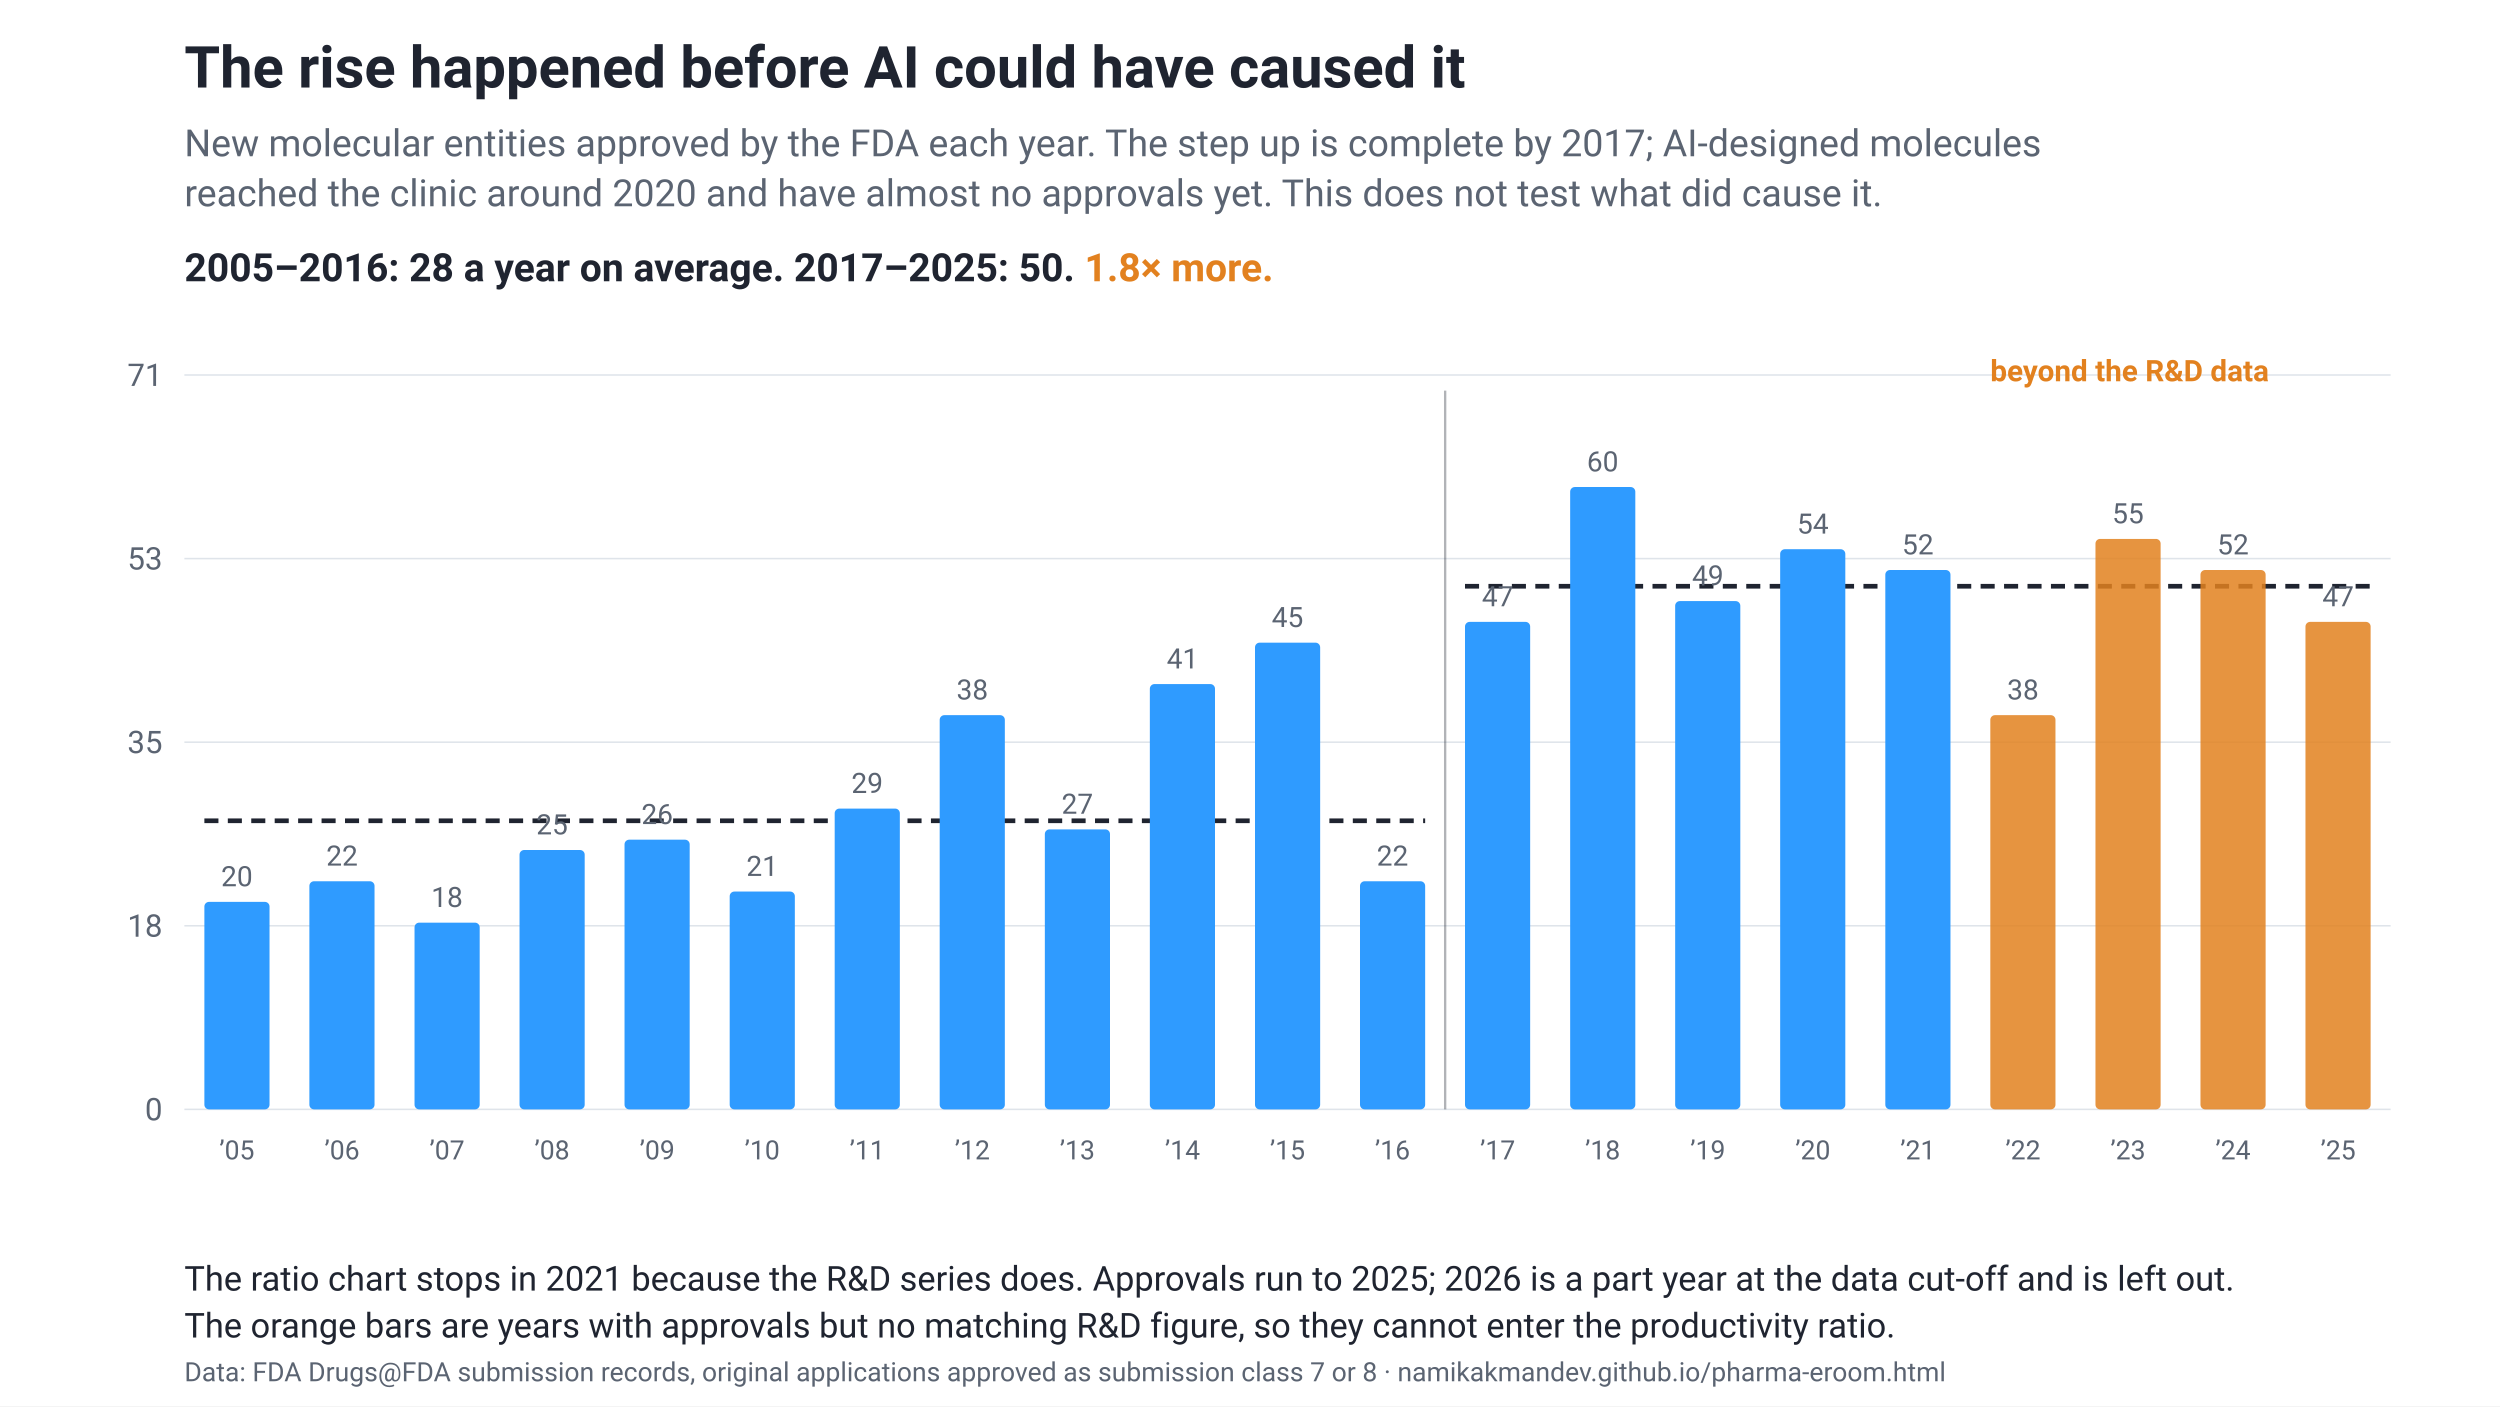
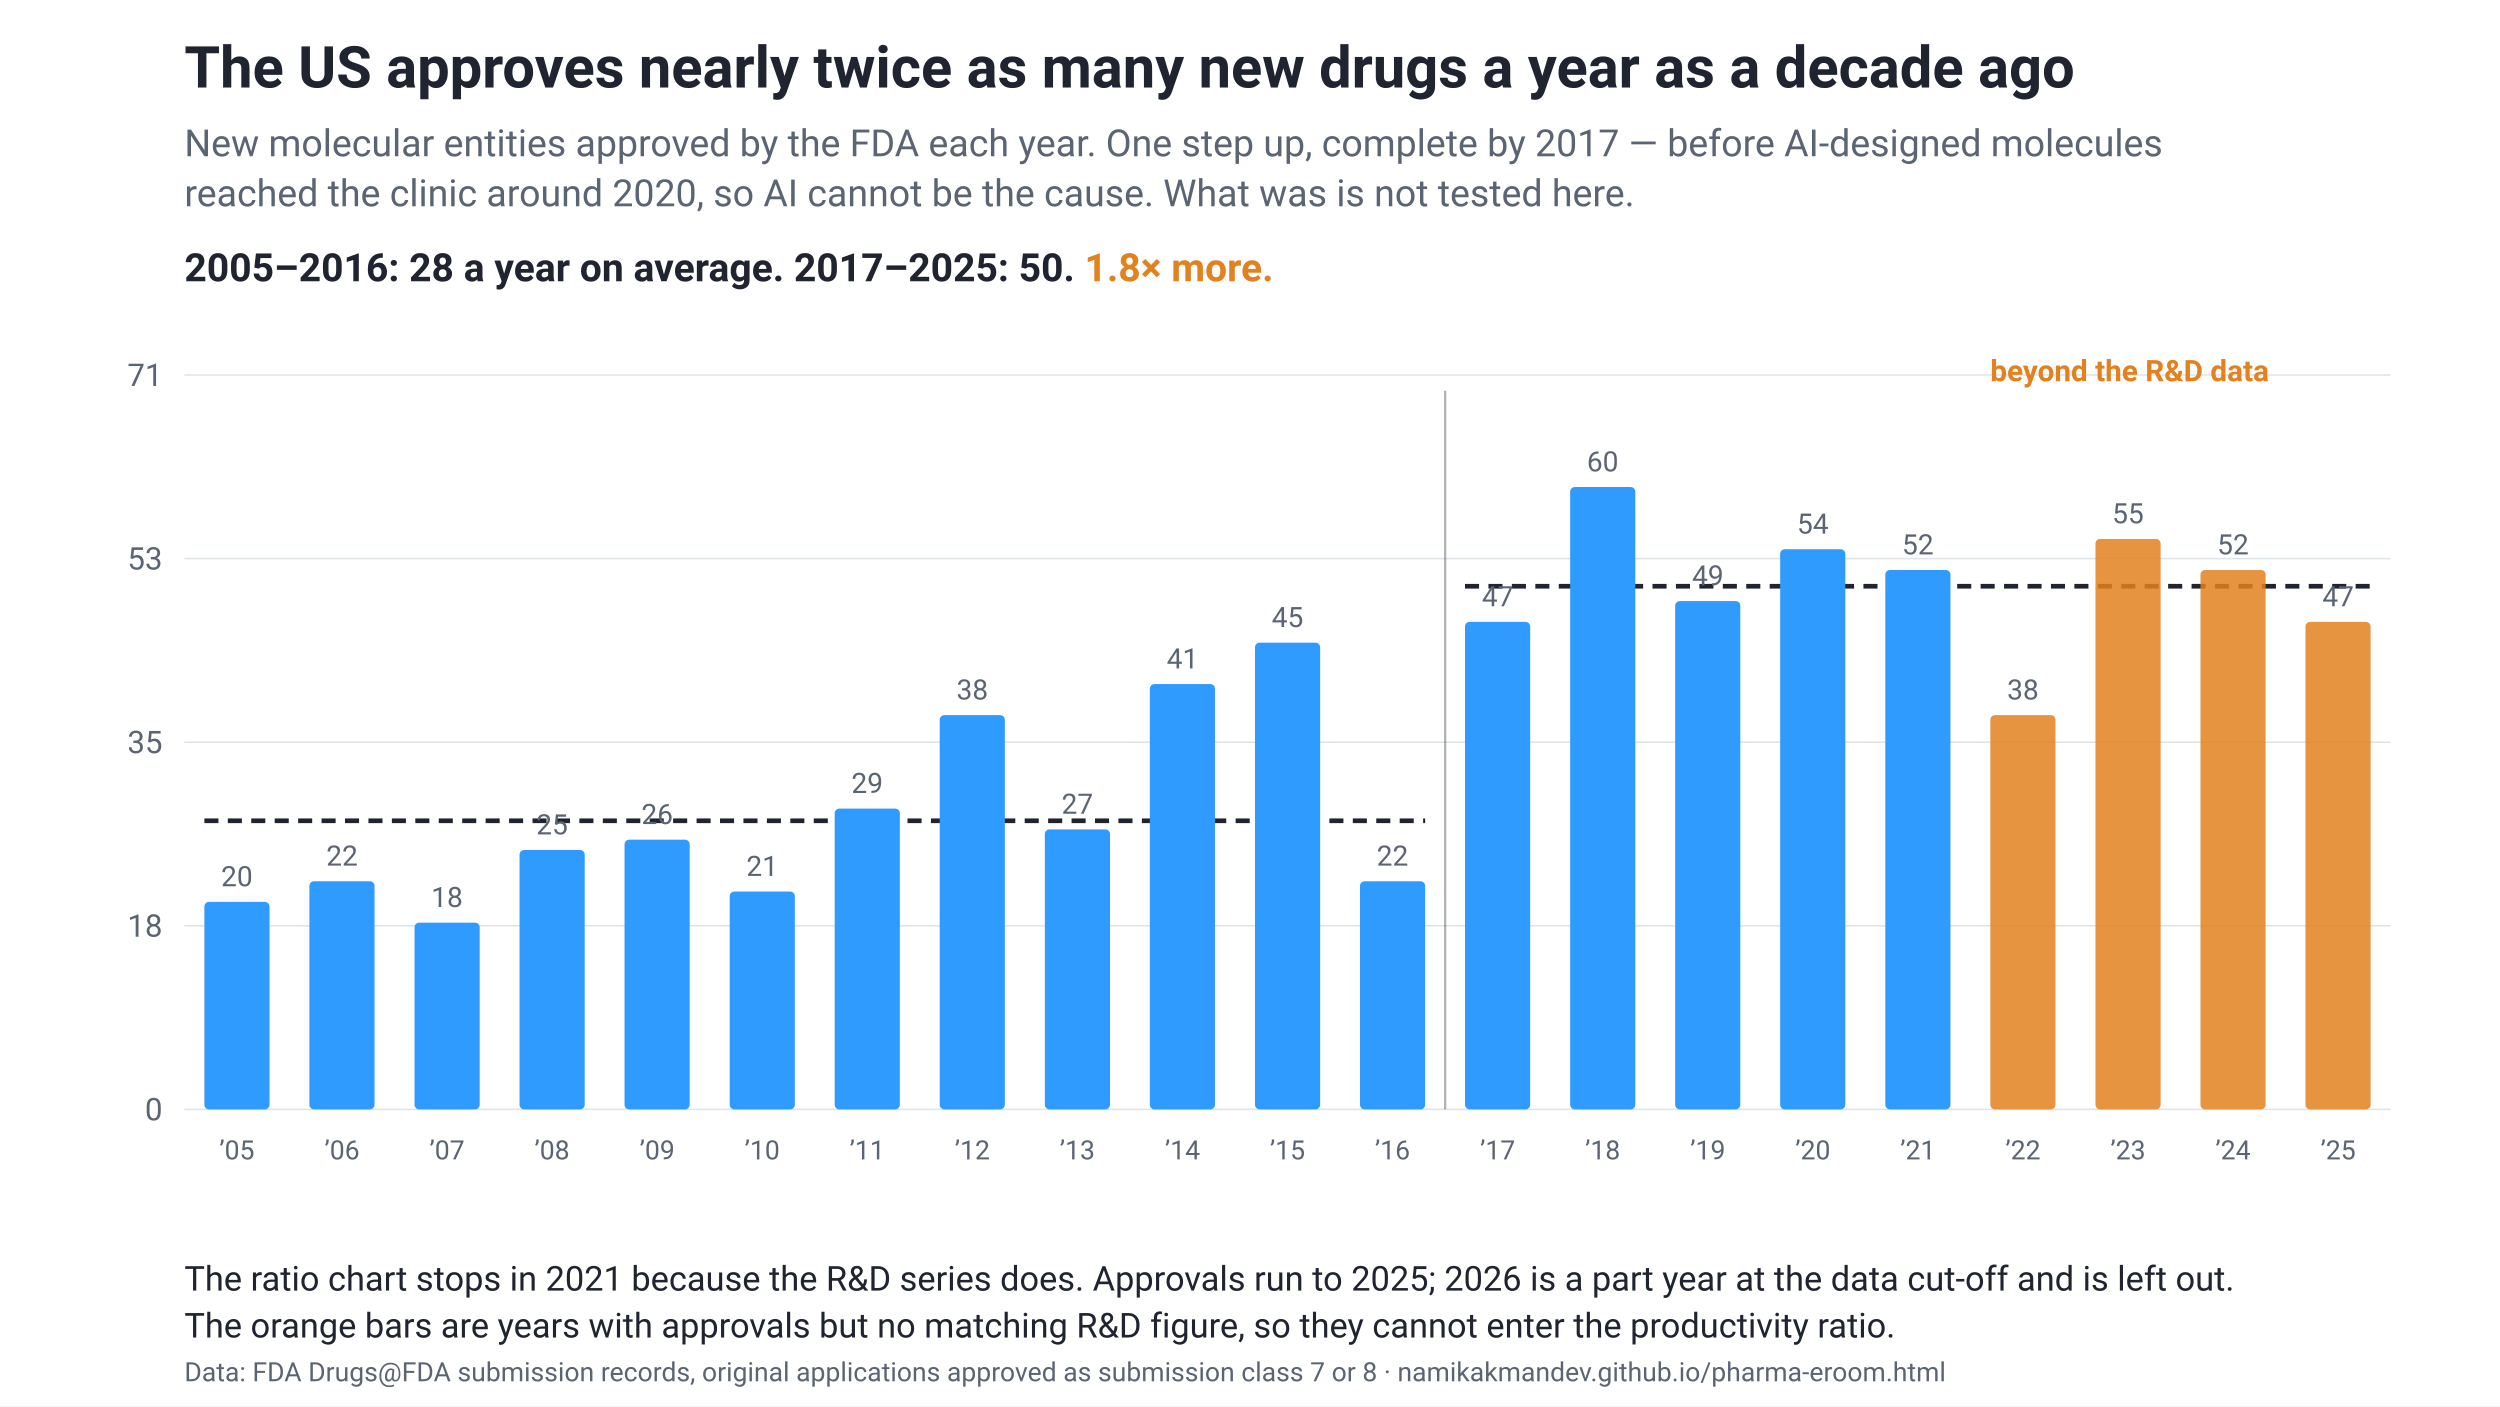
<svg xmlns="http://www.w3.org/2000/svg" width="1600" height="900" viewBox="0 0 1600 900" font-family="-apple-system,BlinkMacSystemFont,'Segoe UI',Roboto,'Helvetica Neue',Arial,sans-serif">
  <rect width="1600" height="900" fill="#fff" />
-   <text x="118" y="56" font-size="37" font-weight="700" fill="#1f2430">The rise happened before AI could have caused it</text>
-   <text x="118" y="100" font-size="24" fill="#5b6472">New molecular entities approved by the FDA each year. The step up is complete by 2017; AI-designed molecules</text>
-   <text x="118" y="132" font-size="24" fill="#5b6472">reached the clinic around 2020 and have almost no approvals yet. This does not test what did cause it.</text>
+   <text x="118" y="56" font-size="37" font-weight="700" fill="#1f2430">The US approves nearly twice as many new drugs a year as a decade ago</text>
+   <text x="118" y="100" font-size="24" fill="#5b6472">New molecular entities approved by the FDA each year. One step up, complete by 2017 — before AI-designed molecules</text>
+   <text x="118" y="132" font-size="24" fill="#5b6472">reached the clinic around 2020, so AI cannot be the cause. What was is not tested here.</text>
  <text x="118" y="180" font-size="25" font-weight="700" fill="#1f2430">2005–2016: 28 a year on average.   2017–2025: 50. <tspan fill="#e2811f">1.8× more.</tspan>
  </text>
  <line x1="118" y1="710.0" x2="1530" y2="710.0" stroke="#dfe4ea" stroke-width="1" />
  <text x="104" y="717.0" font-size="20" fill="#5b6472" text-anchor="end">0</text>
  <line x1="118" y1="592.5" x2="1530" y2="592.5" stroke="#dfe4ea" stroke-width="1" />
  <text x="104" y="599.5" font-size="20" fill="#5b6472" text-anchor="end">18</text>
  <line x1="118" y1="475.0" x2="1530" y2="475.0" stroke="#dfe4ea" stroke-width="1" />
  <text x="104" y="482.0" font-size="20" fill="#5b6472" text-anchor="end">35</text>
  <line x1="118" y1="357.5" x2="1530" y2="357.5" stroke="#dfe4ea" stroke-width="1" />
  <text x="104" y="364.5" font-size="20" fill="#5b6472" text-anchor="end">53</text>
  <line x1="118" y1="240.0" x2="1530" y2="240.0" stroke="#dfe4ea" stroke-width="1" />
  <text x="104" y="247.0" font-size="20" fill="#5b6472" text-anchor="end">71</text>
  <line x1="130.8" y1="525.3" x2="912.1" y2="525.3" stroke="#1f2430" stroke-width="3" stroke-dasharray="9 6" />
  <line x1="937.6" y1="375.2" x2="1517.2" y2="375.2" stroke="#1f2430" stroke-width="3" stroke-dasharray="9 6" />
  <line x1="924.9" y1="250" x2="924.9" y2="710.0" stroke="#1f2430" stroke-width="1.5" opacity="0.35" />
  <rect x="130.8" y="577.2" width="41.7" height="132.8" fill="#2f9bff" opacity="1" rx="3" />
  <text x="151.6" y="567.2" font-size="18" fill="#5b6472" text-anchor="middle">20</text>
  <text x="151.6" y="742.0" font-size="17" fill="#5b6472" text-anchor="middle">’05</text>
  <rect x="198.0" y="564.0" width="41.7" height="146.0" fill="#2f9bff" opacity="1" rx="3" />
  <text x="218.9" y="554.0" font-size="18" fill="#5b6472" text-anchor="middle">22</text>
  <text x="218.9" y="742.0" font-size="17" fill="#5b6472" text-anchor="middle">’06</text>
  <rect x="265.3" y="590.5" width="41.7" height="119.5" fill="#2f9bff" opacity="1" rx="3" />
  <text x="286.1" y="580.5" font-size="18" fill="#5b6472" text-anchor="middle">18</text>
  <text x="286.1" y="742.0" font-size="17" fill="#5b6472" text-anchor="middle">’07</text>
  <rect x="332.5" y="544.0" width="41.7" height="166.0" fill="#2f9bff" opacity="1" rx="3" />
  <text x="353.3" y="534.0" font-size="18" fill="#5b6472" text-anchor="middle">25</text>
  <text x="353.3" y="742.0" font-size="17" fill="#5b6472" text-anchor="middle">’08</text>
  <rect x="399.7" y="537.4" width="41.7" height="172.6" fill="#2f9bff" opacity="1" rx="3" />
  <text x="420.6" y="527.4" font-size="18" fill="#5b6472" text-anchor="middle">26</text>
  <text x="420.6" y="742.0" font-size="17" fill="#5b6472" text-anchor="middle">’09</text>
  <rect x="467.0" y="570.6" width="41.7" height="139.4" fill="#2f9bff" opacity="1" rx="3" />
  <text x="487.8" y="560.6" font-size="18" fill="#5b6472" text-anchor="middle">21</text>
  <text x="487.8" y="742.0" font-size="17" fill="#5b6472" text-anchor="middle">’10</text>
  <rect x="534.2" y="517.5" width="41.7" height="192.5" fill="#2f9bff" opacity="1" rx="3" />
  <text x="555.0" y="507.5" font-size="18" fill="#5b6472" text-anchor="middle">29</text>
  <text x="555.0" y="742.0" font-size="17" fill="#5b6472" text-anchor="middle">’11</text>
  <rect x="601.4" y="457.7" width="41.7" height="252.3" fill="#2f9bff" opacity="1" rx="3" />
  <text x="622.3" y="447.7" font-size="18" fill="#5b6472" text-anchor="middle">38</text>
  <text x="622.3" y="742.0" font-size="17" fill="#5b6472" text-anchor="middle">’12</text>
  <rect x="668.7" y="530.8" width="41.7" height="179.2" fill="#2f9bff" opacity="1" rx="3" />
  <text x="689.5" y="520.8" font-size="18" fill="#5b6472" text-anchor="middle">27</text>
  <text x="689.5" y="742.0" font-size="17" fill="#5b6472" text-anchor="middle">’13</text>
  <rect x="735.9" y="437.8" width="41.7" height="272.2" fill="#2f9bff" opacity="1" rx="3" />
  <text x="756.8" y="427.8" font-size="18" fill="#5b6472" text-anchor="middle">41</text>
  <text x="756.8" y="742.0" font-size="17" fill="#5b6472" text-anchor="middle">’14</text>
  <rect x="803.2" y="411.3" width="41.7" height="298.7" fill="#2f9bff" opacity="1" rx="3" />
  <text x="824.0" y="401.3" font-size="18" fill="#5b6472" text-anchor="middle">45</text>
  <text x="824.0" y="742.0" font-size="17" fill="#5b6472" text-anchor="middle">’15</text>
  <rect x="870.4" y="564.0" width="41.7" height="146.0" fill="#2f9bff" opacity="1" rx="3" />
  <text x="891.2" y="554.0" font-size="18" fill="#5b6472" text-anchor="middle">22</text>
  <text x="891.2" y="742.0" font-size="17" fill="#5b6472" text-anchor="middle">’16</text>
  <rect x="937.6" y="398.0" width="41.7" height="312.0" fill="#2f9bff" opacity="1" rx="3" />
  <text x="958.5" y="388.0" font-size="18" fill="#5b6472" text-anchor="middle">47</text>
  <text x="958.5" y="742.0" font-size="17" fill="#5b6472" text-anchor="middle">’17</text>
  <rect x="1004.9" y="311.7" width="41.7" height="398.3" fill="#2f9bff" opacity="1" rx="3" />
  <text x="1025.7" y="301.7" font-size="18" fill="#5b6472" text-anchor="middle">60</text>
  <text x="1025.7" y="742.0" font-size="17" fill="#5b6472" text-anchor="middle">’18</text>
  <rect x="1072.1" y="384.7" width="41.7" height="325.3" fill="#2f9bff" opacity="1" rx="3" />
  <text x="1093.0" y="374.7" font-size="18" fill="#5b6472" text-anchor="middle">49</text>
  <text x="1093.0" y="742.0" font-size="17" fill="#5b6472" text-anchor="middle">’19</text>
  <rect x="1139.3" y="351.5" width="41.7" height="358.5" fill="#2f9bff" opacity="1" rx="3" />
  <text x="1160.2" y="341.5" font-size="18" fill="#5b6472" text-anchor="middle">54</text>
  <text x="1160.2" y="742.0" font-size="17" fill="#5b6472" text-anchor="middle">’20</text>
  <rect x="1206.6" y="364.8" width="41.7" height="345.2" fill="#2f9bff" opacity="1" rx="3" />
  <text x="1227.4" y="354.8" font-size="18" fill="#5b6472" text-anchor="middle">52</text>
  <text x="1227.4" y="742.0" font-size="17" fill="#5b6472" text-anchor="middle">’21</text>
  <rect x="1273.8" y="457.7" width="41.7" height="252.3" fill="#e2811f" opacity="0.85" rx="3" />
  <text x="1294.7" y="447.7" font-size="18" fill="#5b6472" text-anchor="middle">38</text>
  <text x="1294.7" y="742.0" font-size="17" fill="#5b6472" text-anchor="middle">’22</text>
  <rect x="1341.1" y="344.9" width="41.7" height="365.1" fill="#e2811f" opacity="0.85" rx="3" />
  <text x="1361.9" y="334.9" font-size="18" fill="#5b6472" text-anchor="middle">55</text>
  <text x="1361.9" y="742.0" font-size="17" fill="#5b6472" text-anchor="middle">’23</text>
  <rect x="1408.3" y="364.8" width="41.7" height="345.2" fill="#e2811f" opacity="0.85" rx="3" />
  <text x="1429.1" y="354.8" font-size="18" fill="#5b6472" text-anchor="middle">52</text>
  <text x="1429.1" y="742.0" font-size="17" fill="#5b6472" text-anchor="middle">’24</text>
  <rect x="1475.5" y="398.0" width="41.7" height="312.0" fill="#e2811f" opacity="0.85" rx="3" />
  <text x="1496.4" y="388.0" font-size="18" fill="#5b6472" text-anchor="middle">47</text>
  <text x="1496.4" y="742.0" font-size="17" fill="#5b6472" text-anchor="middle">’25</text>
  <text x="1273.8" y="244" font-size="19" font-weight="700" fill="#e2811f">beyond the R&amp;D data</text>
  <text x="118" y="826" font-size="22" fill="#1f2430">The ratio chart stops in 2021 because the R&amp;D series does. Approvals run to 2025; 2026 is a part year at the data cut-off and is left out.</text>
  <text x="118" y="856" font-size="22" fill="#1f2430">The orange bars are years with approvals but no matching R&amp;D figure, so they cannot enter the productivity ratio.</text>
  <text x="118" y="884" font-size="17" fill="#5b6472">Data: FDA Drugs@FDA submission records, original applications approved as submission class 7 or 8 · namikakmandev.github.io/pharma-eroom.html</text>
</svg>
